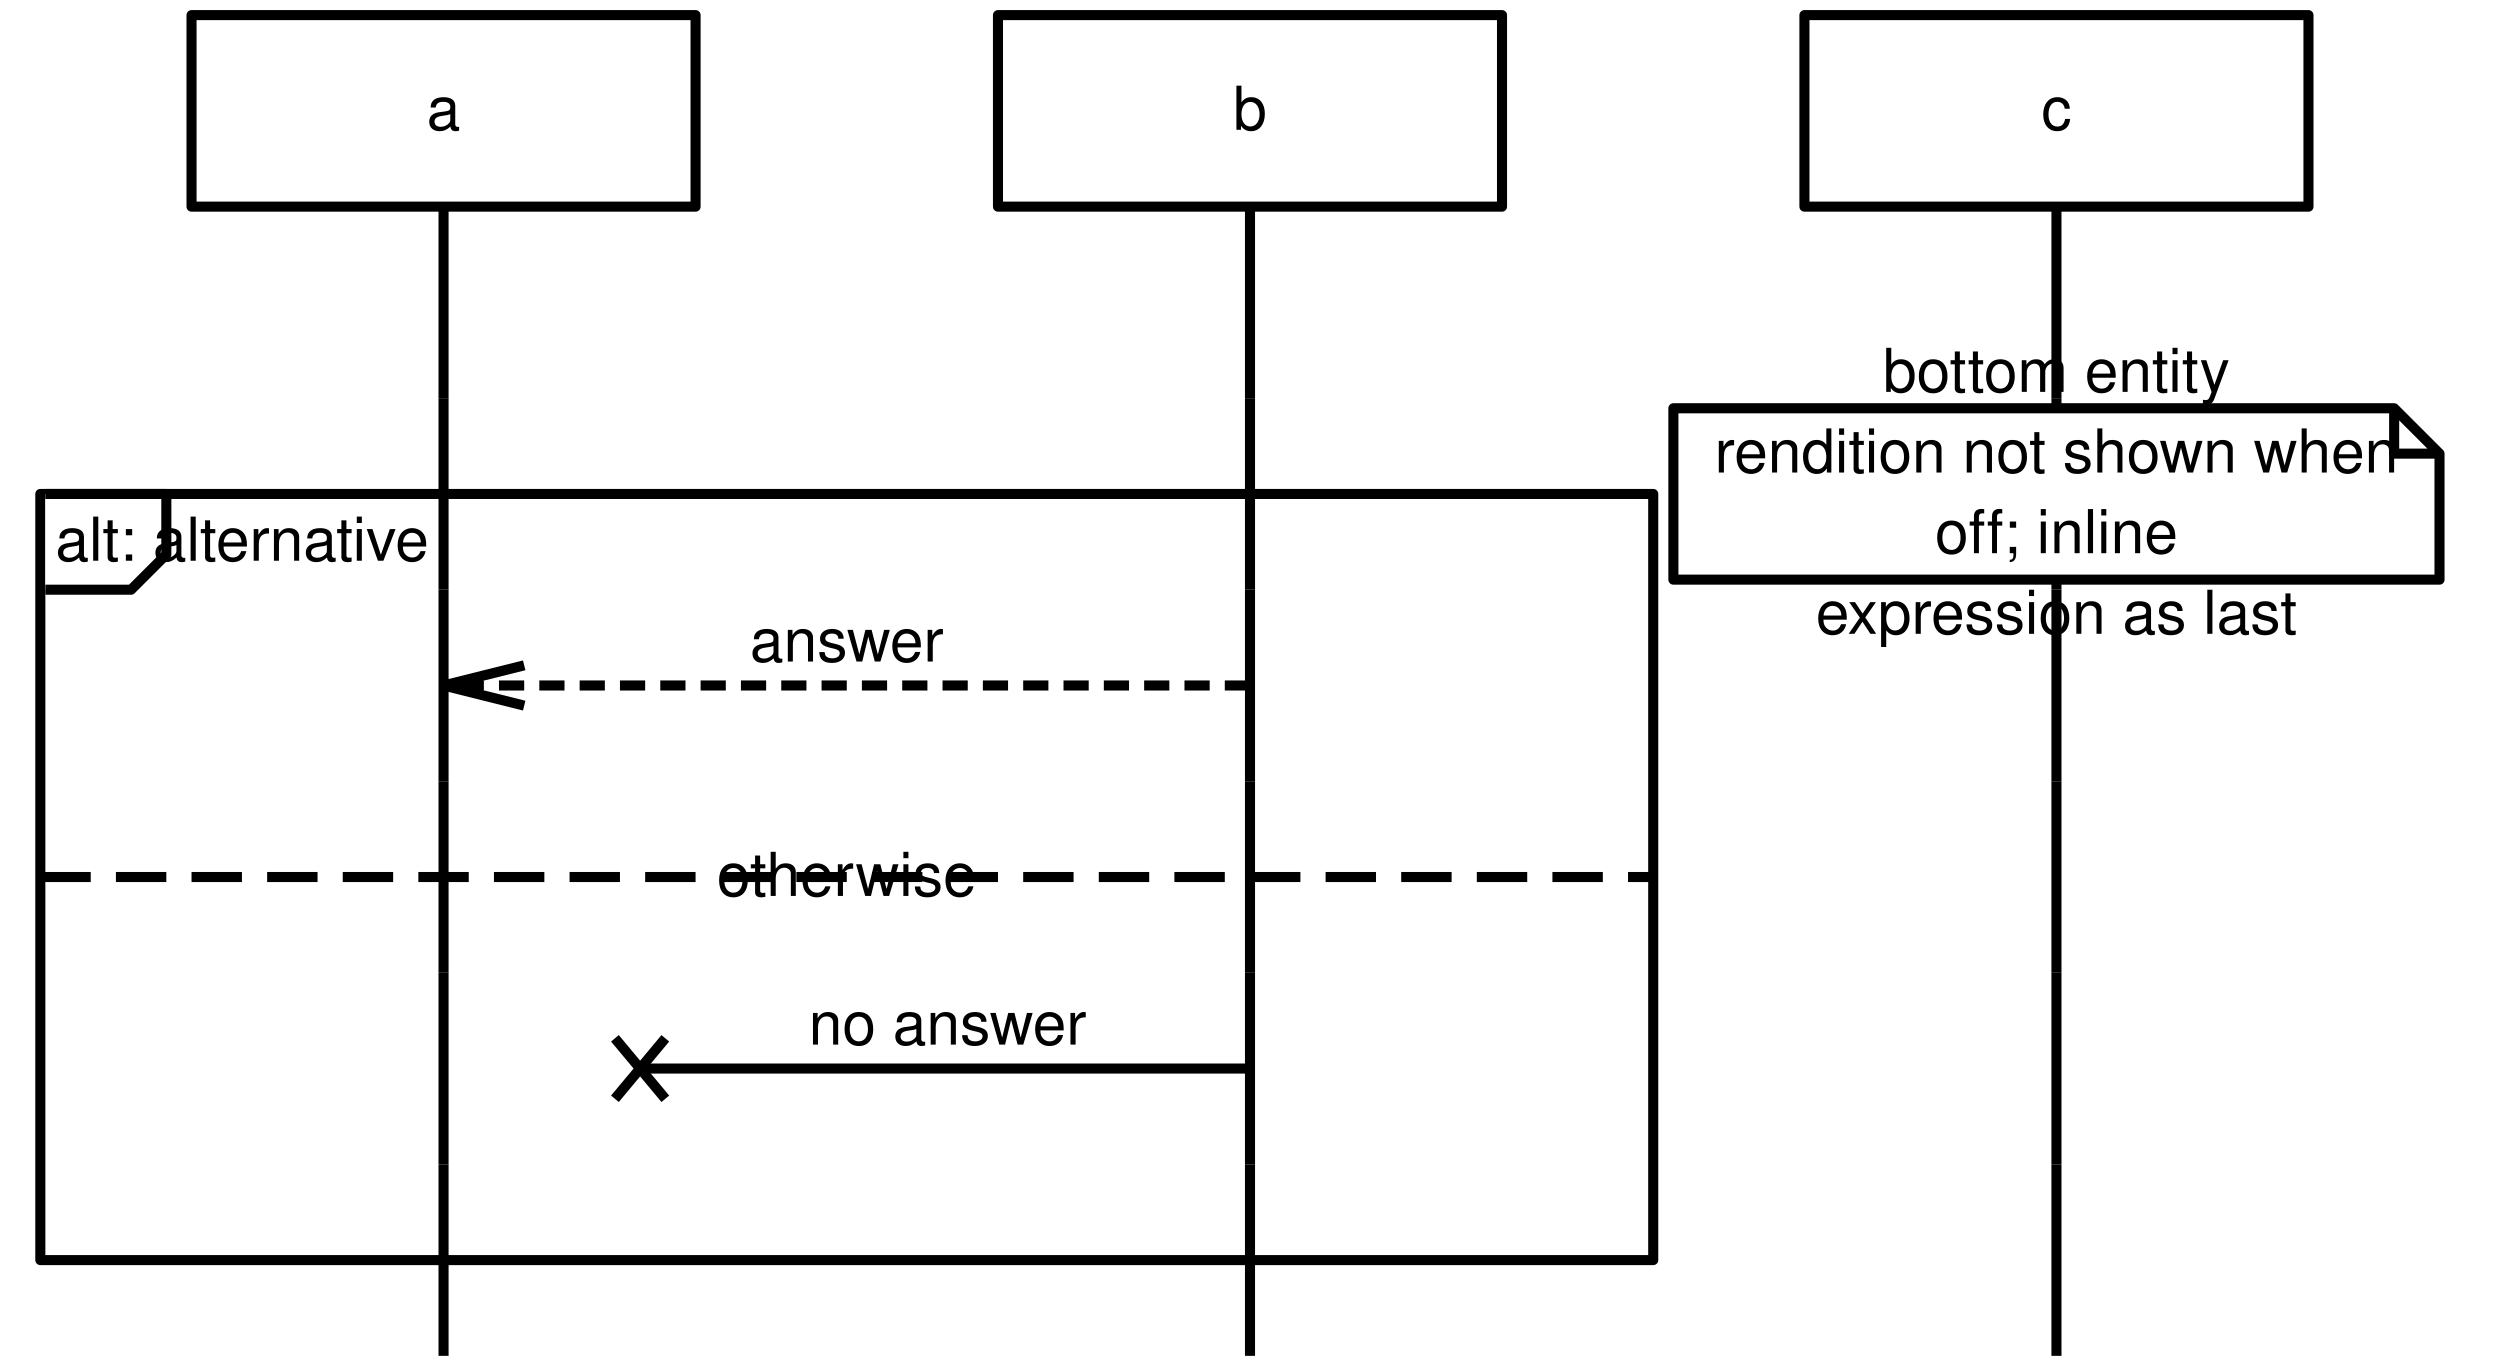
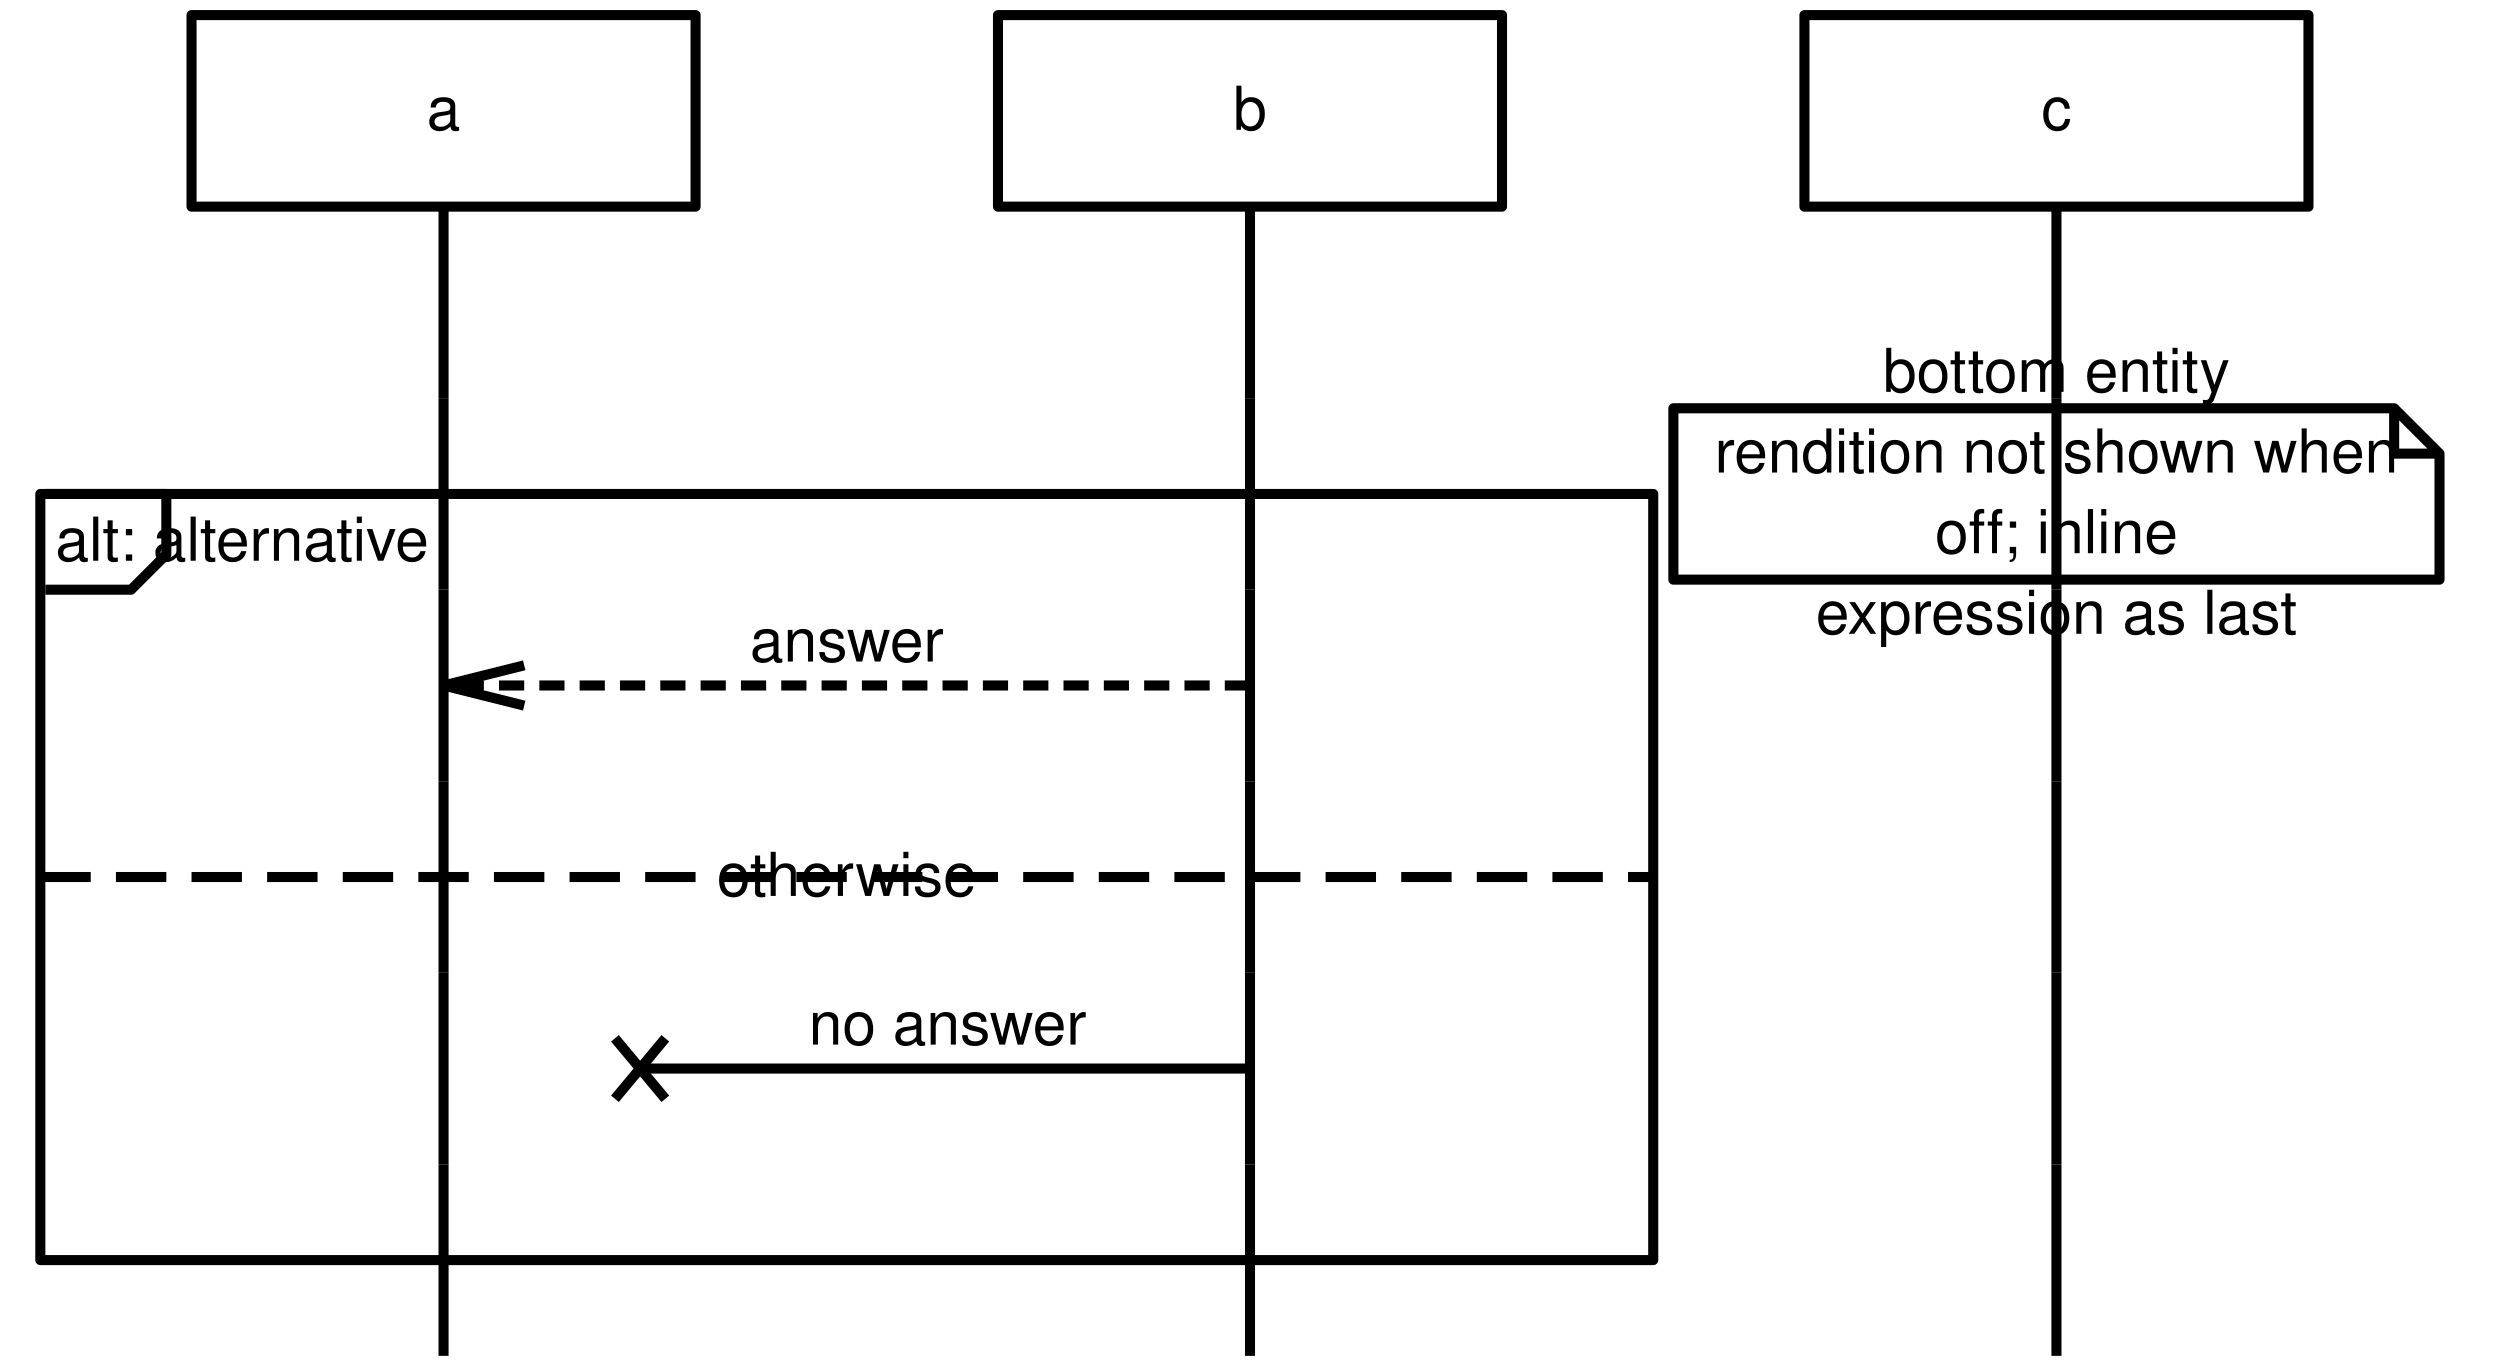
<svg xmlns="http://www.w3.org/2000/svg" version="1.1" id="mscgen_js-svg-__svg" class="mscgen_js-svg-__svg" width="496" height="272" viewBox="0 0 496 272">
  <defs>
-     <style type="text/css">svg.mscgen_js-svg-__svg{font-family:Helvetica,sans-serif;font-size:12px;font-weight:normal;font-style:normal;text-decoration:none;background-color:white;stroke:black;stroke-width:2}.mscgen_js-svg-__svg path, .mscgen_js-svg-__svg rect{fill:none}.mscgen_js-svg-__svg .label-text-background{fill:white;stroke:white;stroke-width:0}.mscgen_js-svg-__svg .bglayer{fill:white;stroke:white;stroke-width:0}.mscgen_js-svg-__svg line{}.mscgen_js-svg-__svg .return, .mscgen_js-svg-__svg .comment{stroke-dasharray:5,3}.mscgen_js-svg-__svg .inline_expression_divider{stroke-dasharray:10,5}.mscgen_js-svg-__svg text{color:inherit;stroke:none;text-anchor:middle}.mscgen_js-svg-__svg text.entity-text{text-decoration:underline}.mscgen_js-svg-__svg text.anchor-start{text-anchor:start}.mscgen_js-svg-__svg .arrow-marker{overflow:visible}.mscgen_js-svg-__svg .arrow-style{stroke-width:1}.mscgen_js-svg-__svg .arcrow, .mscgen_js-svg-__svg .arcrowomit, .mscgen_js-svg-__svg .emphasised{stroke-linecap:butt}.mscgen_js-svg-__svg .arcrowomit{stroke-dasharray:2,2}.mscgen_js-svg-__svg .box, .mscgen_js-svg-__svg .entity{fill:white;stroke-linejoin:round}.mscgen_js-svg-__svg .inherit{stroke:inherit;color:inherit}.mscgen_js-svg-__svg .inherit-fill{fill:inherit}.mscgen_js-svg-__svg .watermark{font-size:48pt;font-weight:bold;opacity:0.14}</style>
+     <style type="text/css">svg.mscgen_js-svg-__svg{font-family:Helvetica,sans-serif;font-size:12px;font-weight:normal;font-style:normal;text-decoration:none;background-color:white;stroke:black;stroke-width:2}.mscgen_js-svg-__svg path, .mscgen_js-svg-__svg rect{fill:none}.mscgen_js-svg-__svg .label-text-background{fill:white;stroke:white;stroke-width:0}.mscgen_js-svg-__svg .bglayer{fill:white;stroke:white;stroke-width:0}.mscgen_js-svg-__svg line{}.mscgen_js-svg-__svg .return, .mscgen_js-svg-__svg .comment{stroke-dasharray:5,3}.mscgen_js-svg-__svg .inline_expression_divider{stroke-dasharray:10,5}.mscgen_js-svg-__svg text{color:inherit;stroke:none;text-anchor:middle}.mscgen_js-svg-__svg text.anchor-start{text-anchor:start}.mscgen_js-svg-__svg .arrow-marker{overflow:visible}.mscgen_js-svg-__svg .arrow-style{stroke-width:1}.mscgen_js-svg-__svg .arcrow, .mscgen_js-svg-__svg .arcrowomit, .mscgen_js-svg-__svg .emphasised{stroke-linecap:butt}.mscgen_js-svg-__svg .arcrowomit{stroke-dasharray:2,2}.mscgen_js-svg-__svg .box, .mscgen_js-svg-__svg .entity{stroke-linejoin:round}.mscgen_js-svg-__svg .inherit{stroke:inherit;color:inherit}.mscgen_js-svg-__svg .inherit-fill{fill:inherit}.mscgen_js-svg-__svg .watermark{font-size:48pt;font-weight:bold;opacity:0.14}</style>
    <marker orient="auto" id="mscgen_js-svg-__svgcallback-black" class="arrow-marker" viewBox="0 0 10 10" refX="9" refY="3" markerUnits="strokeWidth" markerWidth="10" markerHeight="10">
      <path d="M 1,1 l 8,2 l-8,2" class="arrow-style" style="stroke-dasharray:100,1;stroke:black" />
    </marker>
    <marker orient="auto" id="mscgen_js-svg-__svgcallback-l-black" class="arrow-marker" viewBox="0 0 10 10" refX="9" refY="3" markerUnits="strokeWidth" markerWidth="10" markerHeight="10">
      <path d="M17,1 l-8,2 l 8,2" class="arrow-style" style="stroke-dasharray:100,1;stroke:black" />
    </marker>
    <marker orient="auto" id="mscgen_js-svg-__svglost-black" class="arrow-marker" viewBox="0 0 10 10" refX="9" refY="3" markerUnits="strokeWidth" markerWidth="10" markerHeight="10">
      <path d="M7,0 l5,6 M7,6 l5,-6" class="arrow-style" style="stroke-dasharray:100,1;stroke:black" />
    </marker>
  </defs>
  <g id="mscgen_js-svg-__svg__body" transform="translate(38,3) scale(1,1)">
    <g id="mscgen_js-svg-__svg__background">
      <rect width="496" height="272" x="-38" y="-3" class="bglayer" />
    </g>
    <g id="mscgen_js-svg-__svg__arcspanlayer">
      <rect width="320" height="152" x="-30" y="95" class="box inline_expression alt" />
    </g>
    <g id="mscgen_js-svg-__svg__lifelinelayer">
      <line x1="50" y1="38" x2="50" y2="76" class="arcrow" />
      <line x1="210" y1="38" x2="210" y2="76" class="arcrow" />
      <line x1="370" y1="38" x2="370" y2="76" class="arcrow" />
      <line x1="50" y1="76" x2="50" y2="114" class="arcrow" />
      <line x1="210" y1="76" x2="210" y2="114" class="arcrow" />
      <line x1="370" y1="76" x2="370" y2="114" class="arcrow" />
      <line x1="50" y1="114" x2="50" y2="152" class="arcrow" />
      <line x1="210" y1="114" x2="210" y2="152" class="arcrow" />
      <line x1="370" y1="114" x2="370" y2="152" class="arcrow" />
      <line x1="50" y1="152" x2="50" y2="190" class="arcrow" />
      <line x1="210" y1="152" x2="210" y2="190" class="arcrow" />
      <line x1="370" y1="152" x2="370" y2="190" class="arcrow" />
      <line x1="50" y1="190" x2="50" y2="228" class="arcrow" />
      <line x1="210" y1="190" x2="210" y2="228" class="arcrow" />
      <line x1="370" y1="190" x2="370" y2="228" class="arcrow" />
      <line x1="50" y1="228" x2="50" y2="266" class="arcrow" />
      <line x1="210" y1="228" x2="210" y2="266" class="arcrow" />
      <line x1="370" y1="228" x2="370" y2="266" class="arcrow" />
    </g>
    <g id="mscgen_js-svg-__svg__sequencelayer">
      <g id="mscgen_js-svg-__svgentities">
        <g>
          <rect width="100" height="38" class="entity" />
          <g>
            <text x="50" y="22.75" class="entity-text ">
              <tspan>a</tspan>
            </text>
          </g>
        </g>
        <g>
          <rect width="100" height="38" x="160" class="entity" />
          <g>
            <text x="210" y="22.75" class="entity-text ">
              <tspan>b</tspan>
            </text>
          </g>
        </g>
        <g>
          <rect width="100" height="38" x="320" class="entity" />
          <g>
            <text x="370" y="22.75" class="entity-text ">
              <tspan>c</tspan>
            </text>
          </g>
        </g>
      </g>
      <g>
        <line x1="210" y1="133" x2="50" y2="133" class="arc directional return" style="stroke:black" marker-end="url(#mscgen_js-svg-__svgcallback-black)" />
        <g>
          <rect width="15" height="15" x="2" y="2" class="label-text-background" />
          <text x="130" y="128.25" class="directional-text return-text ">
            <tspan>answer</tspan>
          </text>
        </g>
      </g>
      <g>
        <line x1="-30" y1="171" x2="290" y2="171" class="inline_expression_divider" />
        <g>
          <rect width="15" height="15" x="2" y="2" class="label-text-background" />
          <text x="130" y="174.75" class="empty-text comment-row-text ">
            <tspan>otherwise</tspan>
          </text>
        </g>
      </g>
      <g>
        <line x1="210" y1="209" x2="90" y2="209" class="arc directional lost" style="stroke:black" marker-end="url(#mscgen_js-svg-__svglost-black)" />
        <g>
          <rect width="15" height="15" x="2" y="2" class="label-text-background" />
          <text x="150" y="204.25" class="directional-text lost-text ">
            <tspan>no answer</tspan>
          </text>
        </g>
      </g>
      <g />
    </g>
    <g id="mscgen_js-svg-__svg__notelayer">
      <g>
        <path d="M-29,95 l24,0 l0,12 l-7,7 l-17,0 " class="box inline_expression_label" />
        <g>
          <text x="-27" y="108.25" class="inline_expression-text alt-text anchor-start ">
            <tspan>alt: alternative</tspan>
          </text>
        </g>
      </g>
      <g>
        <path d="M294,78 l143,0 l0,9 l9,0 m-9,-9 l9,9 l0,25 l-152,0 l0,-34 z" class="box note" />
        <g>
          <text x="370" y="74.75" class="box-text note-text ">
            <tspan>bottom entity</tspan>
          </text>
          <text x="370" y="90.75" class="box-text note-text ">
            <tspan>rendition not shown when</tspan>
          </text>
          <text x="370" y="106.75" class="box-text note-text ">
            <tspan>off; inline</tspan>
          </text>
          <text x="370" y="122.75" class="box-text note-text ">
            <tspan>expression as last</tspan>
          </text>
        </g>
      </g>
    </g>
    <g id="mscgen_js-svg-__svg__watermark" />
  </g>
</svg>
